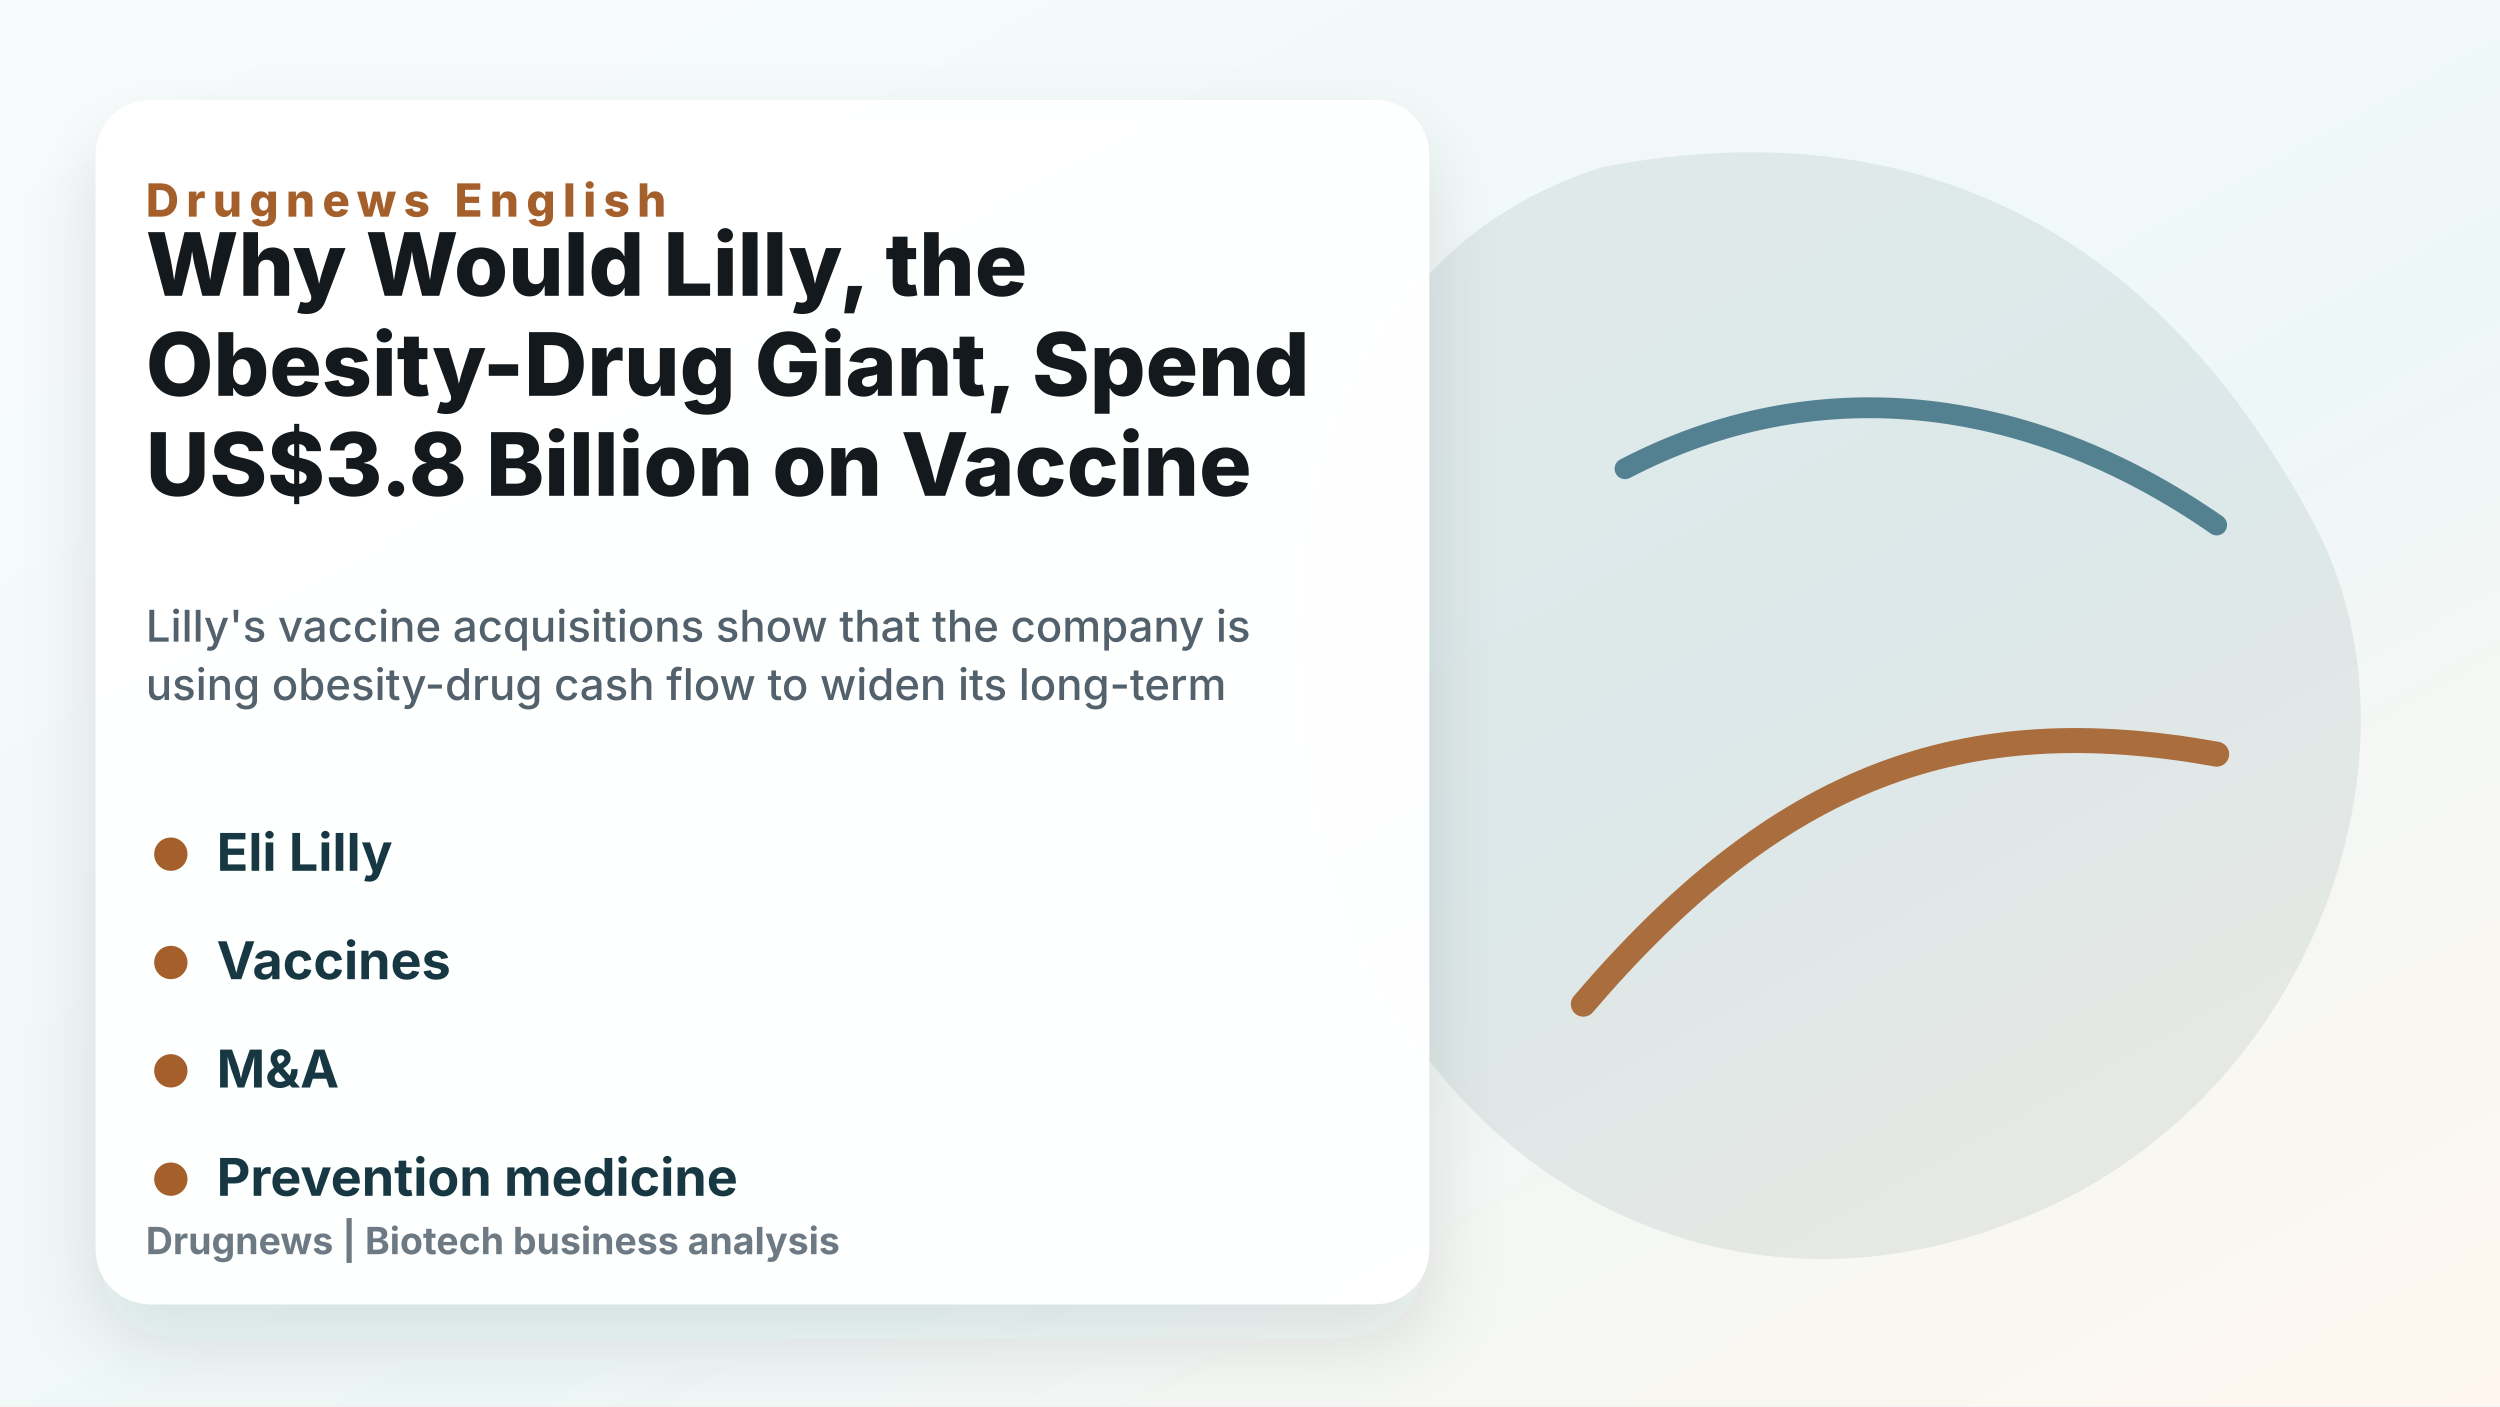
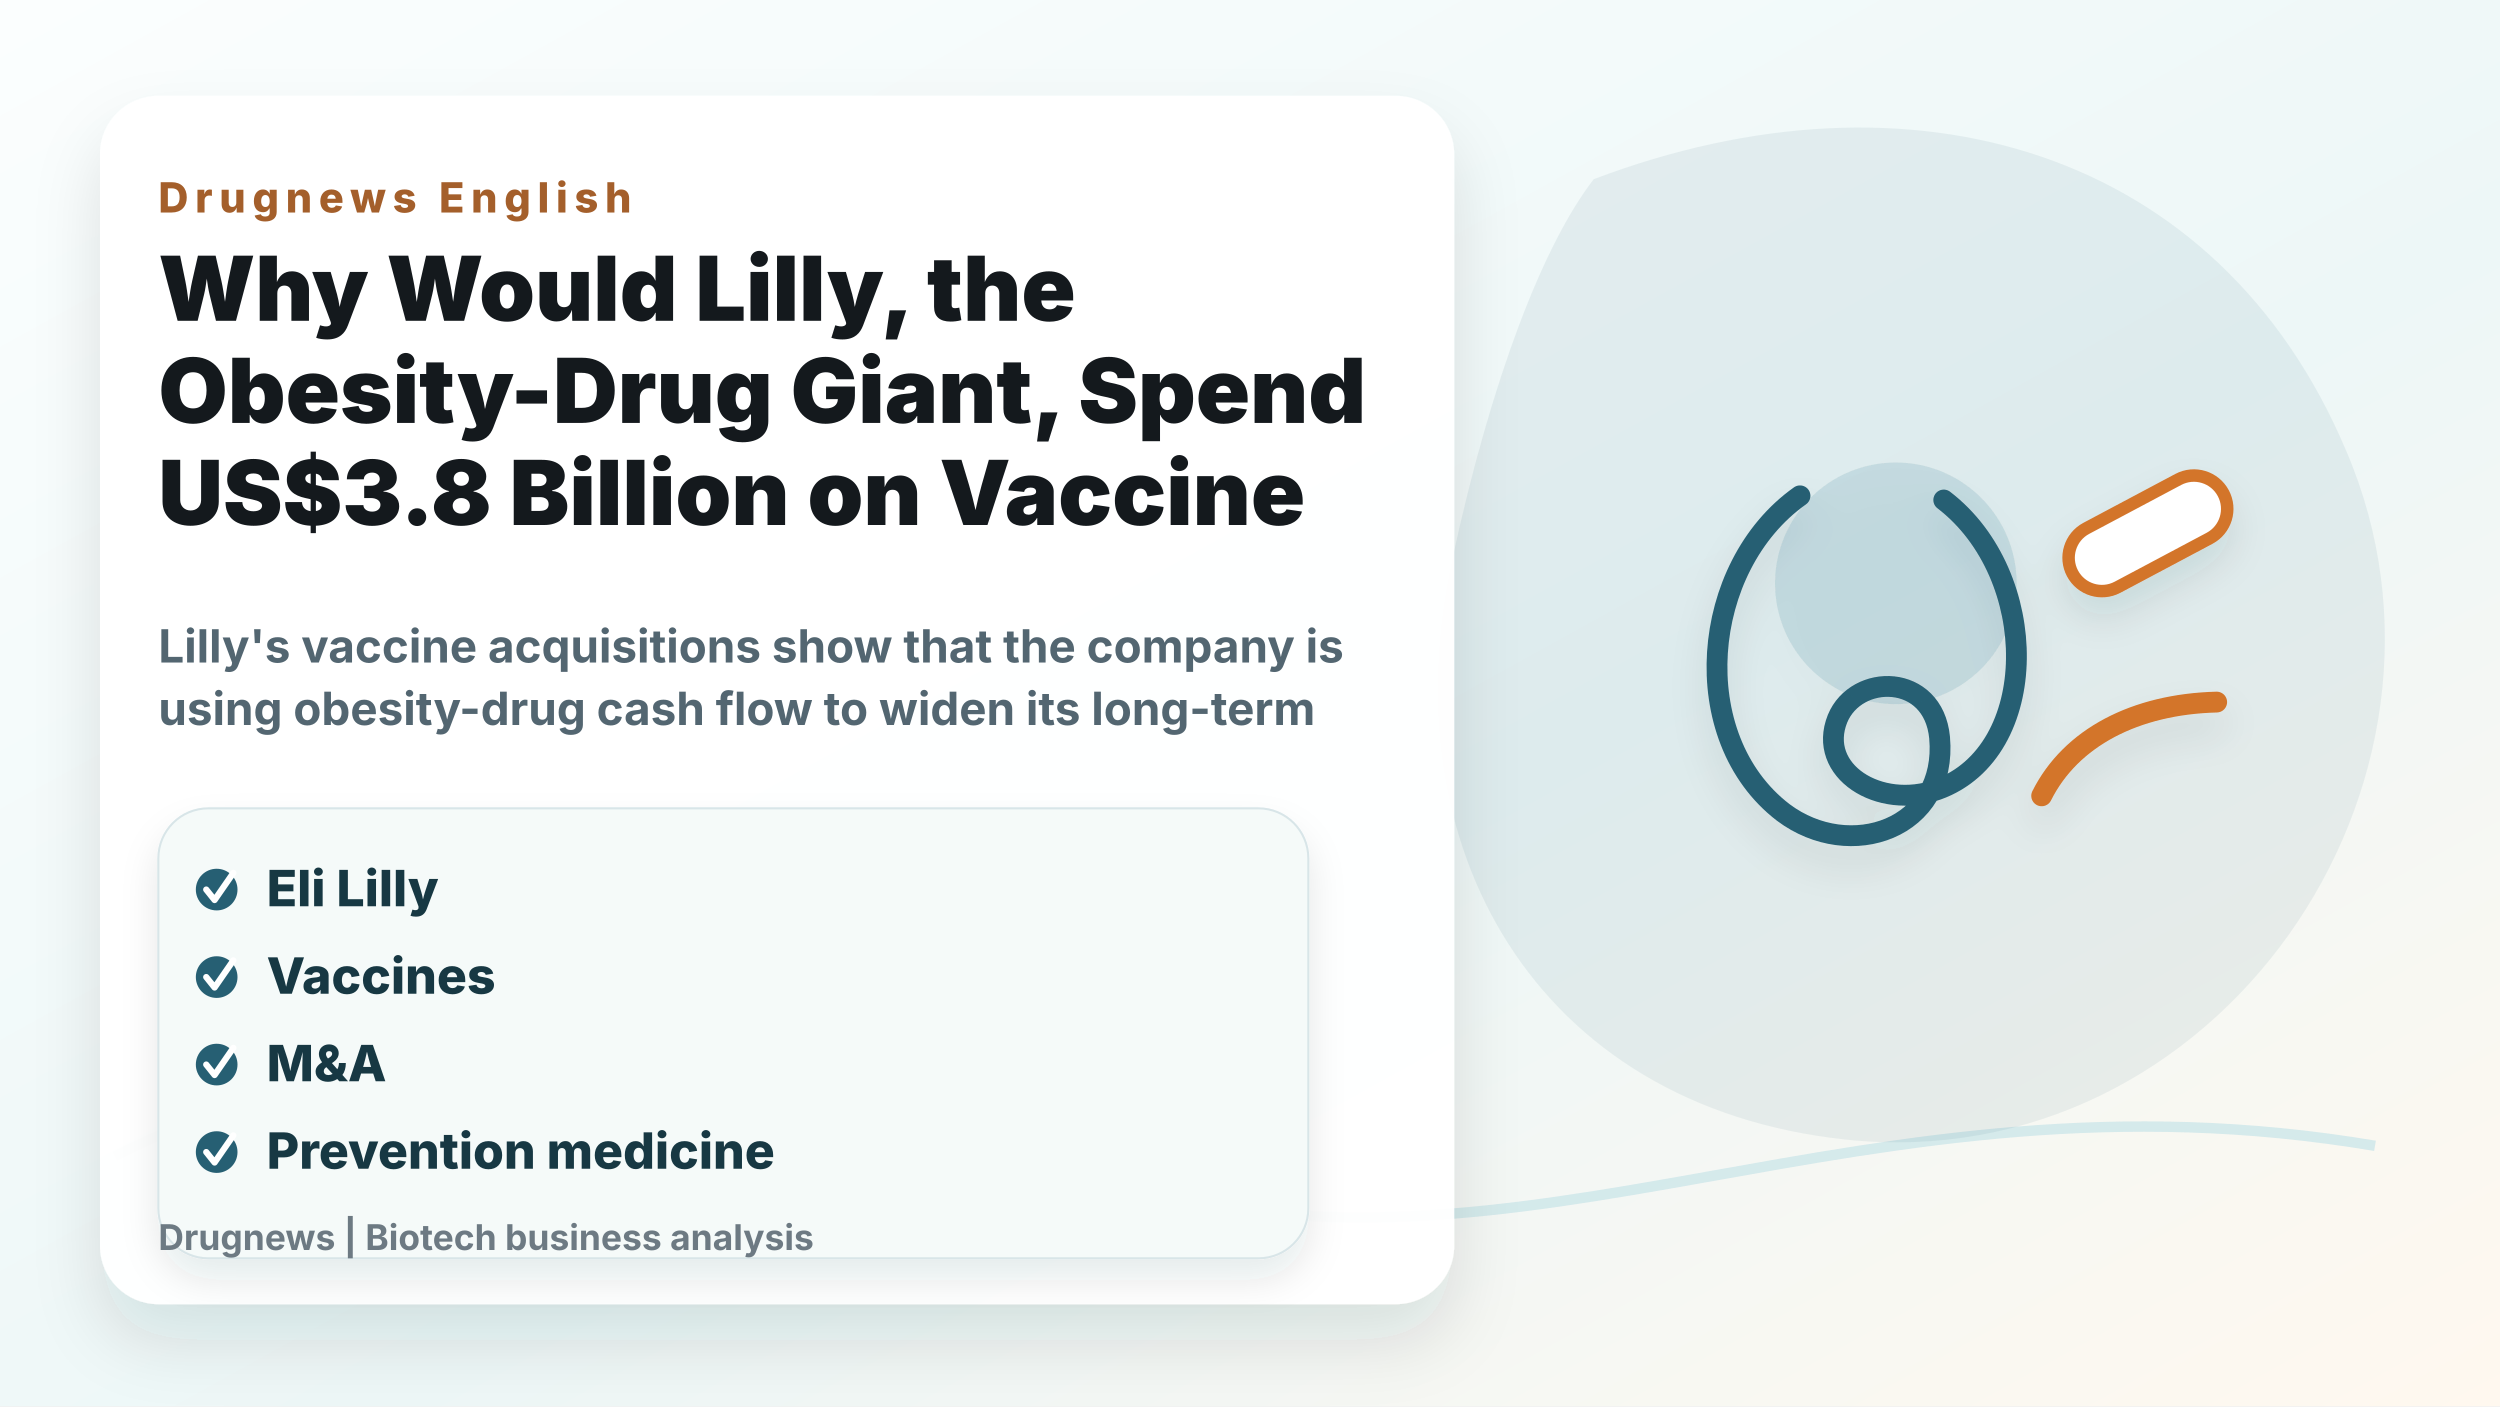
- <svg xmlns="http://www.w3.org/2000/svg" width="1200" height="675" viewBox="0 0 1200 675" role="img" aria-label="Why Would Lilly, the Obesity-Drug Giant, Spend US$3.8 Billion on Vaccine Companies?">
+ <svg xmlns="http://www.w3.org/2000/svg" width="1200" height="675" viewBox="0 0 1200 675" role="img" aria-label="Why Would Lilly, the Obesity-Drug Giant, Spend US$3.8 Billion on Vaccine">
  <defs>
    <linearGradient id="bg" x1="0" y1="0" x2="1" y2="1">
-       <stop offset="0%" stop-color="#f8fbfb" />
-       <stop offset="60%" stop-color="#eef7f7" />
-       <stop offset="100%" stop-color="#fff7ef" />
+       <stop offset="0%" stop-color="#fbfefe" />
+       <stop offset="58%" stop-color="#edf7f7" />
+       <stop offset="100%" stop-color="#fff8ef" />
    </linearGradient>
    <filter id="shadow" x="-20%" y="-20%" width="140%" height="140%">
-       <feDropShadow dx="0" dy="18" stdDeviation="18" flood-color="#12313c" flood-opacity="0.12" />
+       <feDropShadow dx="0" dy="18" stdDeviation="16" flood-color="#12313c" flood-opacity="0.12" />
+     </filter>
+     <filter id="soft" x="-20%" y="-20%" width="140%" height="140%">
+       <feDropShadow dx="0" dy="10" stdDeviation="9" flood-color="#12313c" flood-opacity="0.10" />
    </filter>
  </defs>
  <style>
-     .label{font:800 22px Inter,Arial,sans-serif;letter-spacing:.16em;text-transform:uppercase;fill:#a45f2b}
-     .title{font:800 42px Inter,Arial,sans-serif;fill:#14191d}
-     .subtitle{font:500 21px Inter,Arial,sans-serif;fill:#52616b}
-     .point{font:750 25px Inter,Arial,sans-serif;fill:#173843}
-     .small{font:700 18px Inter,Arial,sans-serif;fill:#6d7a83}
+     .label{font:800 20px Inter,Arial,sans-serif;letter-spacing:.16em;text-transform:uppercase;fill:#a45f2b}
+     .title{font:850 43px Inter,Arial,sans-serif;fill:#14191d}
+     .subtitle{font:650 22px Inter,Arial,sans-serif;fill:#536671}
+     .point{font:800 24px Inter,Arial,sans-serif;fill:#173843}
+     .small{font:750 17px Inter,Arial,sans-serif;fill:#6d7a83}
  </style>
  <rect width="1200" height="675" fill="url(#bg)" />
-   <path d="M770 80 C930 50 1040 120 1110 250 C1170 360 1110 530 970 585 C820 646 678 555 640 416 C602 276 634 122 770 80Z" fill="#12313c" opacity="0.08" />
-   <path d="M760 482 C854 372 942 340 1064 362" fill="none" stroke="#a45f2b" stroke-width="12" stroke-linecap="round" opacity=".9" />
-   <path d="M780 225 C870 178 972 188 1064 252" fill="none" stroke="#265f73" stroke-width="10" stroke-linecap="round" opacity=".75" />
+   <path d="M55 555 C237 464 382 524 535 568 C734 626 891 508 1140 550" fill="none" stroke="#cfe7ea" stroke-width="5" opacity=".85" />
+   <path d="M765 86 C918 28 1065 72 1126 216 C1195 376 1064 566 886 547 C736 531 667 405 697 269 C716 181 741 117 765 86Z" fill="#265f73" opacity=".08" />
  <g filter="url(#shadow)">
-     <rect x="46" y="48" width="640" height="578" rx="26" fill="#fff" opacity=".95" />
+     <rect x="48" y="46" width="650" height="580" rx="28" fill="#fff" opacity=".96" />
  </g>
-   <text x="70" y="104" class="label">Drugnews English</text>
-   <text x="70" y="142" class="title">Why Would Lilly, the</text>
-   <text x="70" y="190" class="title">Obesity-Drug Giant, Spend</text>
-   <text x="70" y="238" class="title">US$3.8 Billion on Vaccine</text>
-   <text x="70" y="308" class="subtitle">Lilly's vaccine acquisitions show that the company is</text>
-   <text x="70" y="336" class="subtitle">using obesity-drug cash flow to widen its long-term</text>
-   <g>
-     <circle cx="82" cy="410" r="8" fill="#a45f2b" />
-     <text x="104" y="418" class="point">Eli Lilly</text>
+   <text x="76" y="102" class="label">Drugnews English</text>
+   <text x="76" y="154" class="title" text-anchor="start">Why Would Lilly, the</text>
+   <text x="76" y="203" class="title" text-anchor="start">Obesity-Drug Giant, Spend</text>
+   <text x="76" y="252" class="title" text-anchor="start">US$3.8 Billion on Vaccine</text>
+   <text x="76" y="318" class="subtitle" text-anchor="start">Lilly's vaccine acquisitions show that the company is</text>
+   <text x="76" y="348" class="subtitle" text-anchor="start">using obesity-drug cash flow to widen its long-term</text>
+   <g filter="url(#soft)">
+     <rect x="76" y="388" width="552" height="216" rx="24" fill="#f5faf9" stroke="#d8e5e8" />
  </g>
  <g>
-     <circle cx="82" cy="462" r="8" fill="#a45f2b" />
-     <text x="104" y="470" class="point">Vaccines</text>
+     <circle cx="104" cy="427" r="10" fill="#265f73" />
+     <path d="M99 427 l4 5 l9 -13" fill="none" stroke="#fff" stroke-width="3" stroke-linecap="round" stroke-linejoin="round" />
+     <text x="128" y="435" class="point">Eli Lilly</text>
  </g>
  <g>
-     <circle cx="82" cy="514" r="8" fill="#a45f2b" />
-     <text x="104" y="522" class="point">M&amp;A</text>
+     <circle cx="104" cy="469" r="10" fill="#265f73" />
+     <path d="M99 469 l4 5 l9 -13" fill="none" stroke="#fff" stroke-width="3" stroke-linecap="round" stroke-linejoin="round" />
+     <text x="128" y="477" class="point">Vaccines</text>
  </g>
  <g>
-     <circle cx="82" cy="566" r="8" fill="#a45f2b" />
-     <text x="104" y="574" class="point">Prevention medicine</text>
+     <circle cx="104" cy="511" r="10" fill="#265f73" />
+     <path d="M99 511 l4 5 l9 -13" fill="none" stroke="#fff" stroke-width="3" stroke-linecap="round" stroke-linejoin="round" />
+     <text x="128" y="519" class="point">M&amp;A</text>
  </g>
-   <text x="70" y="602" class="small">Drugnews | Biotech business analysis</text>
+   <g>
+     <circle cx="104" cy="553" r="10" fill="#265f73" />
+     <path d="M99 553 l4 5 l9 -13" fill="none" stroke="#fff" stroke-width="3" stroke-linecap="round" stroke-linejoin="round" />
+     <text x="128" y="561" class="point">Prevention medicine</text>
+   </g>
+   <text x="76" y="600" class="small">Drugnews | Biotech business analysis</text>
+   <g filter="url(#soft)">
+     <g transform="translate(770 184) scale(1)">
+       <path d="M94 54 c-48 34-55 116-8 152 c32 24 79 8 75-36 c-3-31-40-31-49-9 c-10 25 20 44 48 34 c50-18 50-103 3-139" fill="none" stroke="#265f73" stroke-width="10" stroke-linecap="round" />
+       <circle cx="140" cy="96" r="58" fill="#265f73" opacity=".12" />
+       <path d="M210 198 c14-28 45-44 84-45" stroke="#d3752c" stroke-width="10" stroke-linecap="round" fill="none" />
+       <rect x="220" y="56" width="82" height="32" rx="16" fill="#fff" stroke="#d3752c" stroke-width="6" transform="rotate(-28 261 72)" />
+     </g>
+   </g>
</svg>
